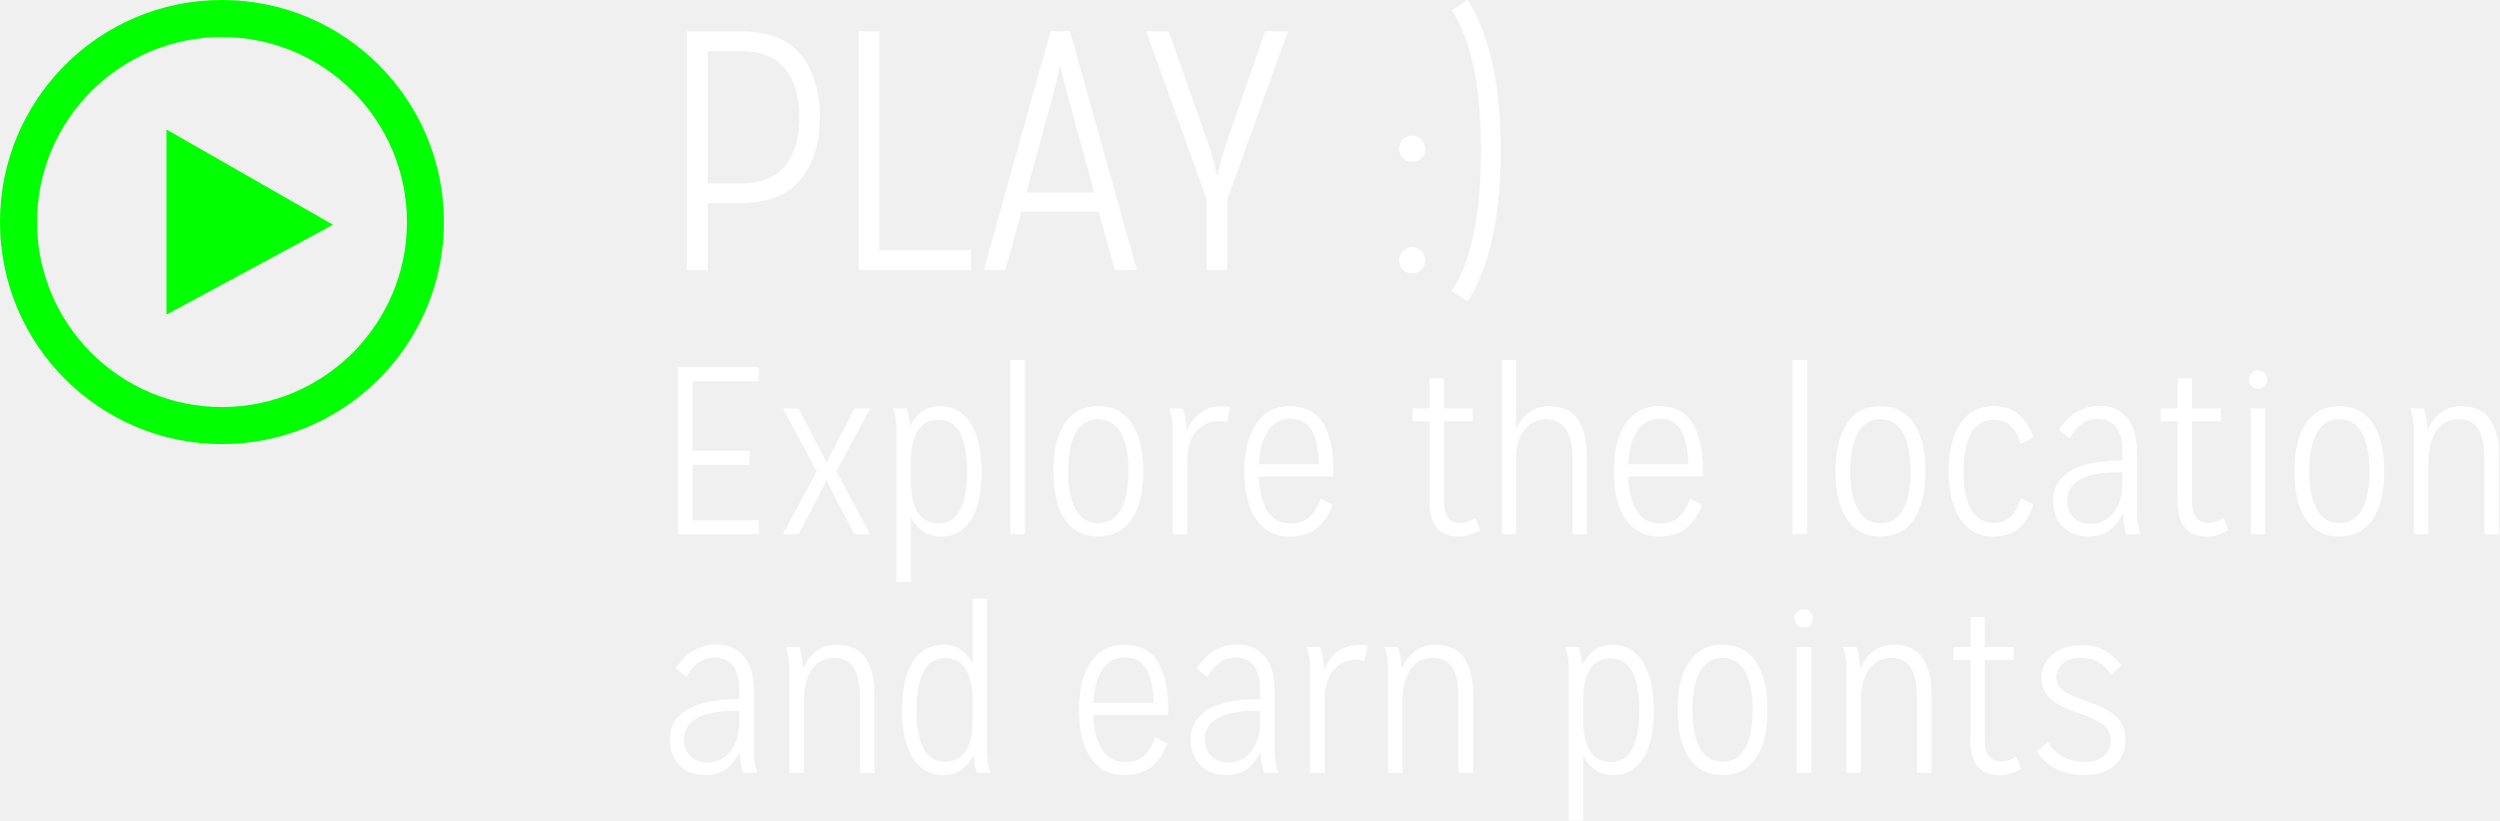
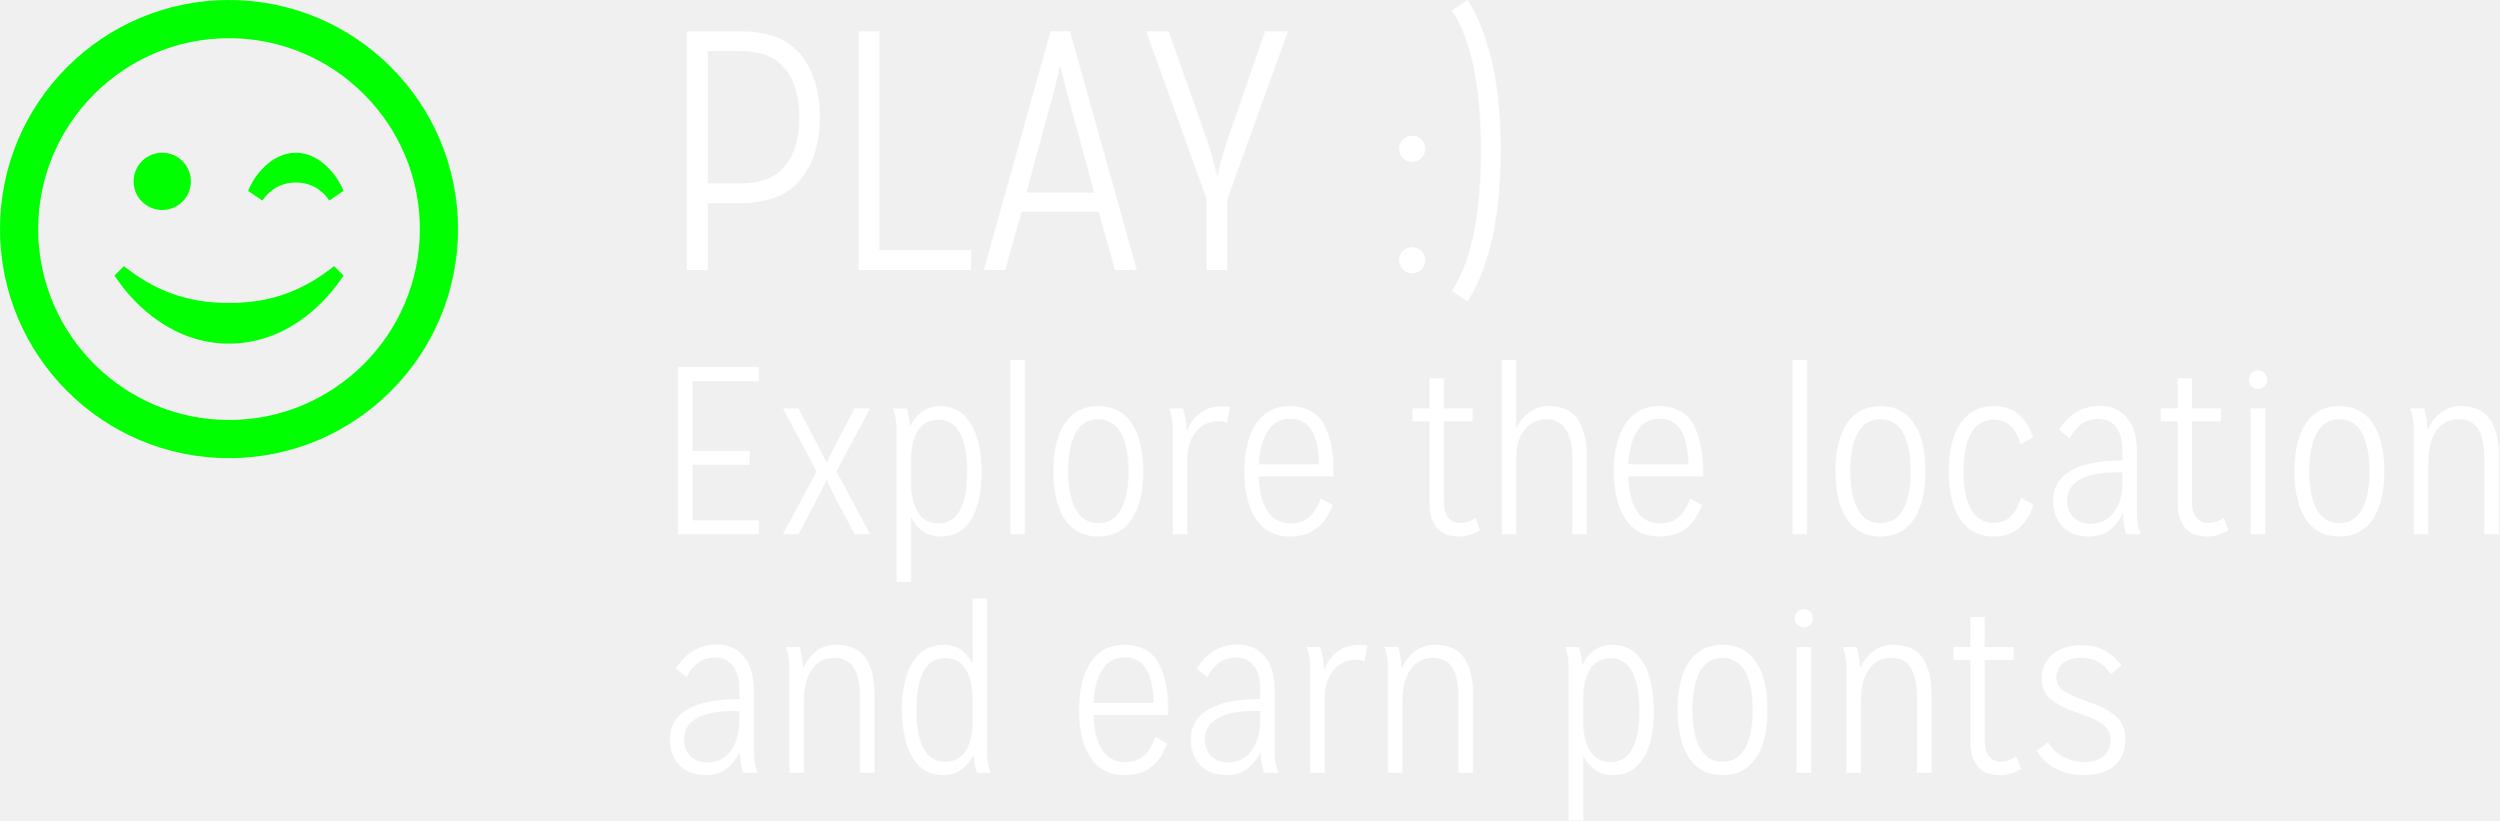
- <svg xmlns="http://www.w3.org/2000/svg" width="293.348" height="96.28" id="svg7916" version="1.1">
-   <defs id="defs7918" />
-   <g id="layer1" transform="translate(-218.8593,-533.7053)">
-     <g transform="translate(-1001.712,-59.9068)" id="g7664">
+ <svg xmlns="http://www.w3.org/2000/svg" width="293.348" height="96.28" id="svg9410" version="1.1">
+   <defs id="defs9412" />
+   <g id="layer1" transform="translate(-36.183,-381.3653)">
+     <g transform="translate(-1184.388,-212.2469)" id="g9319">
      <g style="font-size:40px;font-style:normal;font-weight:normal;line-height:100%;letter-spacing:0px;word-spacing:0px;fill:#ffffff;fill-opacity:1;stroke:none;font-family:Sans" id="text6251-3-0-38">
        <path d="m 1303.637,625.292 0,-7.84 4.04,0 c 3.197,-0.065 5.522,-1.035 6.975,-2.91 1.452,-1.875 2.167,-4.265 2.145,-7.17 0.022,-2.922 -0.682,-5.317 -2.11,-7.185 -1.428,-1.867 -3.712,-2.832 -6.85,-2.895 l -6.64,0 0,28 z m 0,-10.16 0,-15.52 4.04,0 c 2.327,0.033 4.032,0.747 5.115,2.14 1.083,1.393 1.617,3.267 1.605,5.62 0.012,2.353 -0.522,4.227 -1.6,5.62 -1.078,1.393 -2.772,2.107 -5.08,2.14 z" style="fill:#ffffff;font-family:Mission Gothic Light;-inkscape-font-specification:Mission Gothic Light" id="path7741" />
        <path d="m 1334.553,625.292 0,-2.32 -10.76,0 0,-25.68 -2.44,0 0,28 z" style="fill:#ffffff;font-family:Mission Gothic Light;-inkscape-font-specification:Mission Gothic Light" id="path7743" />
        <path d="m 1354.013,625.292 -7.84,-28 -2.28,0 -7.84,28 2.52,0 1.92,-6.84 9.04,0 1.92,6.84 z m -5,-9.08 -7.96,0 3.2,-11.76 c 0.187,-0.687 0.352,-1.353 0.495,-2 0.142,-0.647 0.217,-0.993 0.225,-1.04 l 0.08,0 c 0.01,0.047 0.091,0.393 0.245,1.04 0.154,0.647 0.326,1.313 0.515,2 z" style="fill:#ffffff;font-family:Mission Gothic Light;-inkscape-font-specification:Mission Gothic Light" id="path7745" />
        <path d="m 1364.636,625.292 0,-8.28 7.12,-19.72 -2.68,0 -4.6,13.28 c -0.268,0.799 -0.492,1.591 -0.675,2.375 -0.182,0.784 -0.278,1.206 -0.285,1.265 l -0.08,0 c -0.01,-0.059 -0.111,-0.481 -0.305,-1.265 -0.194,-0.784 -0.426,-1.576 -0.695,-2.375 l -4.68,-13.28 -2.64,0 7.08,19.64 0,8.36 z" style="fill:#ffffff;font-family:Mission Gothic Light;-inkscape-font-specification:Mission Gothic Light" id="path7747" />
        <path d="m 1387.881,624.172 c -0.01,-0.45 -0.16,-0.82 -0.45,-1.11 -0.29,-0.29 -0.66,-0.44 -1.11,-0.45 -0.431,0.01 -0.789,0.16 -1.075,0.45 -0.286,0.29 -0.434,0.66 -0.445,1.11 0.011,0.431 0.159,0.789 0.445,1.075 0.286,0.286 0.644,0.434 1.075,0.445 0.45,-0.011 0.82,-0.159 1.11,-0.445 0.29,-0.286 0.44,-0.644 0.45,-1.075 z m 0,-13.08 c -0.01,-0.45 -0.16,-0.82 -0.45,-1.11 -0.29,-0.29 -0.66,-0.44 -1.11,-0.45 -0.431,0.01 -0.789,0.16 -1.075,0.45 -0.286,0.29 -0.434,0.66 -0.445,1.11 0.011,0.431 0.159,0.789 0.445,1.075 0.286,0.286 0.644,0.434 1.075,0.445 0.45,-0.011 0.82,-0.159 1.11,-0.445 0.29,-0.286 0.44,-0.644 0.45,-1.075 z" style="fill:#ffffff;font-family:Mission Gothic Light;-inkscape-font-specification:Mission Gothic Light" id="path7749" />
        <path d="m 1392.824,628.972 c 1.038,-1.491 1.942,-3.669 2.71,-6.535 0.768,-2.866 1.172,-6.594 1.21,-11.185 -0.038,-4.57 -0.442,-8.28 -1.21,-11.13 -0.768,-2.85 -1.672,-5.02 -2.71,-6.51 l -1.84,1.24 c 1.036,1.453 1.864,3.537 2.485,6.25 0.621,2.713 0.939,6.097 0.955,10.15 -0.016,4.074 -0.334,7.476 -0.955,10.205 -0.621,2.729 -1.449,4.821 -2.485,6.275 z" style="fill:#ffffff;font-family:Mission Gothic Light;-inkscape-font-specification:Mission Gothic Light" id="path7751" />
        <path d="m 1309.653,656.292 0,-1.624 -7.784,0 0,-6.524 6.692,0 0,-1.624 -6.692,0 0,-8.176 7.784,0 0,-1.652 -9.492,0 0,19.6 z" style="font-size:28px;line-height:100%;fill:#ffffff;font-family:Mission Gothic Light;-inkscape-font-specification:Mission Gothic Light" id="path7753" />
        <path d="m 1322.706,656.292 -3.948,-7.364 3.948,-7.392 -1.82,0 -2.352,4.48 c -0.24,0.467 -0.439,0.863 -0.595,1.19 -0.156,0.327 -0.257,0.555 -0.301,0.686 l -0.056,0 c -0.058,-0.143 -0.166,-0.374 -0.326,-0.693 -0.159,-0.318 -0.359,-0.703 -0.599,-1.155 l -2.352,-4.508 -1.82,0 3.948,7.392 -3.948,7.364 1.82,0 2.352,-4.452 c 0.271,-0.52 0.492,-0.964 0.661,-1.33 0.17,-0.366 0.257,-0.558 0.263,-0.574 l 0.056,0 c 0,0.017 0.086,0.207 0.245,0.57 0.159,0.363 0.366,0.799 0.623,1.305 l 2.38,4.48 z" style="font-size:28px;line-height:100%;fill:#ffffff;font-family:Mission Gothic Light;-inkscape-font-specification:Mission Gothic Light" id="path7755" />
        <path d="m 1327.512,661.892 0,-5.488 c 0,-0.564 -0.01,-1.046 -0.014,-1.445 -0.01,-0.4 -0.013,-0.608 -0.014,-0.626 l 0.056,0 c 0.343,0.681 0.798,1.223 1.365,1.624 0.567,0.401 1.288,0.607 2.163,0.616 1.557,-0.024 2.734,-0.704 3.531,-2.04 0.797,-1.336 1.198,-3.186 1.2,-5.547 -0.01,-2.417 -0.432,-4.303 -1.267,-5.659 -0.835,-1.356 -2.028,-2.046 -3.577,-2.068 -0.904,0.02 -1.637,0.253 -2.201,0.696 -0.564,0.444 -0.997,0.977 -1.298,1.599 l -0.056,0 c -0.053,-0.537 -0.129,-1.003 -0.228,-1.396 -0.099,-0.394 -0.153,-0.6 -0.165,-0.619 l -1.624,0 c 0.054,0.09 0.135,0.344 0.241,0.763 0.107,0.419 0.166,0.967 0.178,1.645 l 0,17.948 z m 0,-14.392 c 0,-1.37 0.256,-2.48 0.78,-3.332 0.524,-0.852 1.338,-1.29 2.439,-1.316 1.194,0.027 2.054,0.589 2.583,1.687 0.528,1.098 0.787,2.57 0.777,4.417 0.011,1.87 -0.249,3.345 -0.78,4.424 -0.531,1.079 -1.401,1.63 -2.607,1.652 -1.15,-0.04 -1.972,-0.513 -2.467,-1.417 -0.495,-0.905 -0.737,-2 -0.724,-3.286 z" style="font-size:28px;line-height:100%;fill:#ffffff;font-family:Mission Gothic Light;-inkscape-font-specification:Mission Gothic Light" id="path7757" />
        <path d="m 1340.88,656.292 0,-20.44 -1.708,0 0,20.44 z" style="font-size:28px;line-height:100%;fill:#ffffff;font-family:Mission Gothic Light;-inkscape-font-specification:Mission Gothic Light" id="path7759" />
        <path d="m 1349.481,655.004 c -1.2,-0.025 -2.089,-0.584 -2.667,-1.676 -0.578,-1.093 -0.865,-2.568 -0.861,-4.427 0,-1.871 0.283,-3.351 0.861,-4.438 0.578,-1.087 1.466,-1.643 2.667,-1.666 1.214,0.023 2.111,0.579 2.692,1.666 0.58,1.087 0.869,2.567 0.865,4.438 0,1.884 -0.284,3.366 -0.865,4.448 -0.58,1.082 -1.478,1.634 -2.692,1.655 z m 0,1.568 c 1.74,-0.02 3.055,-0.701 3.948,-2.04 0.892,-1.34 1.341,-3.217 1.344,-5.631 0,-2.401 -0.452,-4.27 -1.344,-5.607 -0.892,-1.337 -2.208,-2.016 -3.948,-2.037 -1.726,0.021 -3.034,0.7 -3.923,2.037 -0.89,1.337 -1.336,3.206 -1.341,5.607 0,2.414 0.451,4.292 1.341,5.631 0.89,1.34 2.197,2.02 3.923,2.04 z" style="font-size:28px;line-height:100%;fill:#ffffff;font-family:Mission Gothic Light;-inkscape-font-specification:Mission Gothic Light" id="path7761" />
        <path d="m 1359.942,656.292 0,-8.792 c 0.02,-1.375 0.365,-2.461 1.036,-3.258 0.671,-0.797 1.548,-1.205 2.632,-1.221 0.198,0.002 0.383,0.019 0.556,0.052 0.173,0.033 0.324,0.072 0.452,0.116 l 0.336,-1.82 c -0.152,-0.028 -0.303,-0.049 -0.452,-0.063 -0.149,-0.014 -0.306,-0.021 -0.472,-0.021 -0.97,0.002 -1.802,0.243 -2.499,0.724 -0.697,0.481 -1.236,1.192 -1.617,2.131 l -0.056,0 c -0.03,-0.709 -0.103,-1.314 -0.221,-1.816 -0.117,-0.502 -0.184,-0.765 -0.2,-0.787 l -1.624,0 c 0.054,0.09 0.135,0.344 0.241,0.763 0.107,0.419 0.166,0.967 0.178,1.645 l 0,12.348 z" style="font-size:28px;line-height:100%;fill:#ffffff;font-family:Mission Gothic Light;-inkscape-font-specification:Mission Gothic Light" id="path7763" />
        <path d="m 1375.599,652.092 c -0.343,1.004 -0.799,1.746 -1.369,2.226 -0.57,0.479 -1.299,0.718 -2.188,0.714 -1.19,-0.016 -2.093,-0.509 -2.709,-1.477 -0.616,-0.968 -0.945,-2.315 -0.987,-4.039 l 8.764,0 0,-0.532 c 0.026,-2.331 -0.355,-4.193 -1.141,-5.586 -0.786,-1.393 -2.133,-2.107 -4.039,-2.142 -1.678,0.022 -2.977,0.706 -3.895,2.051 -0.919,1.345 -1.384,3.219 -1.397,5.621 0.011,2.413 0.472,4.286 1.386,5.617 0.913,1.332 2.215,2.007 3.906,2.026 1.303,-0.002 2.358,-0.313 3.164,-0.934 0.806,-0.621 1.441,-1.542 1.904,-2.761 z m -7.252,-4.004 c 0.085,-1.656 0.433,-2.957 1.043,-3.902 0.61,-0.946 1.476,-1.427 2.597,-1.445 1.178,0.011 2.035,0.479 2.569,1.403 0.534,0.925 0.817,2.239 0.847,3.944 z" style="font-size:28px;line-height:100%;fill:#ffffff;font-family:Mission Gothic Light;-inkscape-font-specification:Mission Gothic Light" id="path7765" />
        <path d="m 1393.757,654.36 c -0.231,0.185 -0.504,0.333 -0.819,0.445 -0.315,0.111 -0.63,0.169 -0.945,0.171 -0.62,-0.003 -1.095,-0.214 -1.428,-0.633 -0.333,-0.419 -0.5,-1.03 -0.504,-1.83 l 0,-9.464 3.388,0 0,-1.512 -3.388,0 0,-3.528 -1.68,0 0,3.528 -1.988,0 0,1.512 1.988,0 0,9.548 c -0.01,1.256 0.271,2.23 0.83,2.922 0.558,0.692 1.43,1.044 2.615,1.053 0.506,-0.007 0.971,-0.084 1.393,-0.231 0.422,-0.147 0.789,-0.322 1.099,-0.525 z" style="font-size:28px;line-height:100%;fill:#ffffff;font-family:Mission Gothic Light;-inkscape-font-specification:Mission Gothic Light" id="path7767" />
        <path d="m 1406.835,656.292 0,-9.1 c 0.031,-1.656 -0.276,-3.048 -0.92,-4.175 -0.645,-1.128 -1.812,-1.714 -3.503,-1.76 -0.87,0.007 -1.629,0.238 -2.275,0.693 -0.646,0.455 -1.167,1.092 -1.561,1.911 l -0.056,0 c 0,-0.032 0.01,-0.269 0.014,-0.71 0.01,-0.442 0.013,-0.895 0.014,-1.361 l 0,-5.936 -1.68,0 0,20.44 1.68,0 0,-9.072 c 0.02,-1.348 0.358,-2.418 1.015,-3.209 0.657,-0.792 1.513,-1.196 2.569,-1.214 1.008,0.02 1.764,0.428 2.268,1.225 0.504,0.797 0.756,1.863 0.756,3.199 l 0,9.072 z" style="font-size:28px;line-height:100%;fill:#ffffff;font-family:Mission Gothic Light;-inkscape-font-specification:Mission Gothic Light" id="path7769" />
        <path d="m 1418.966,652.092 c -0.343,1.004 -0.799,1.746 -1.369,2.226 -0.57,0.479 -1.299,0.718 -2.188,0.714 -1.19,-0.016 -2.093,-0.509 -2.709,-1.477 -0.616,-0.968 -0.945,-2.315 -0.987,-4.039 l 8.764,0 0,-0.532 c 0.026,-2.331 -0.355,-4.193 -1.141,-5.586 -0.786,-1.393 -2.133,-2.107 -4.039,-2.142 -1.678,0.022 -2.977,0.706 -3.895,2.051 -0.919,1.345 -1.384,3.219 -1.397,5.621 0.011,2.413 0.472,4.286 1.386,5.617 0.913,1.332 2.215,2.007 3.906,2.026 1.303,-0.002 2.358,-0.313 3.164,-0.934 0.806,-0.621 1.441,-1.542 1.904,-2.761 z m -7.252,-4.004 c 0.085,-1.656 0.433,-2.957 1.043,-3.902 0.61,-0.946 1.476,-1.427 2.597,-1.445 1.178,0.011 2.035,0.479 2.569,1.403 0.534,0.925 0.817,2.239 0.847,3.944 z" style="font-size:28px;line-height:100%;fill:#ffffff;font-family:Mission Gothic Light;-inkscape-font-specification:Mission Gothic Light" id="path7771" />
        <path d="m 1432.7,656.292 0,-20.44 -1.708,0 0,20.44 z" style="font-size:28px;line-height:100%;fill:#ffffff;font-family:Mission Gothic Light;-inkscape-font-specification:Mission Gothic Light" id="path7773" />
        <path d="m 1441.301,655.004 c -1.2,-0.025 -2.09,-0.584 -2.667,-1.676 -0.578,-1.093 -0.865,-2.568 -0.861,-4.427 0,-1.871 0.283,-3.351 0.861,-4.438 0.578,-1.087 1.466,-1.643 2.667,-1.666 1.214,0.023 2.111,0.579 2.691,1.666 0.58,1.087 0.869,2.567 0.865,4.438 0,1.884 -0.284,3.366 -0.865,4.448 -0.58,1.082 -1.478,1.634 -2.691,1.655 z m 0,1.568 c 1.739,-0.02 3.055,-0.701 3.948,-2.04 0.892,-1.34 1.341,-3.217 1.344,-5.631 0,-2.401 -0.452,-4.27 -1.344,-5.607 -0.892,-1.337 -2.208,-2.016 -3.948,-2.037 -1.726,0.021 -3.034,0.7 -3.924,2.037 -0.89,1.337 -1.336,3.206 -1.341,5.607 0,2.414 0.451,4.292 1.341,5.631 0.89,1.34 2.197,2.02 3.924,2.04 z" style="font-size:28px;line-height:100%;fill:#ffffff;font-family:Mission Gothic Light;-inkscape-font-specification:Mission Gothic Light" id="path7775" />
        <path d="m 1457.81,652.036 c -0.263,0.906 -0.654,1.62 -1.176,2.142 -0.521,0.521 -1.194,0.787 -2.016,0.798 -1.226,-0.023 -2.127,-0.572 -2.702,-1.648 -0.575,-1.076 -0.86,-2.543 -0.854,-4.399 0,-1.87 0.284,-3.345 0.865,-4.424 0.58,-1.079 1.478,-1.63 2.691,-1.652 0.824,0.008 1.493,0.265 2.009,0.77 0.516,0.505 0.891,1.21 1.127,2.114 l 1.484,-0.812 c -0.37,-1.133 -0.932,-2.024 -1.683,-2.674 -0.752,-0.65 -1.74,-0.981 -2.965,-0.994 -1.689,0.02 -2.987,0.701 -3.892,2.04 -0.905,1.34 -1.363,3.217 -1.372,5.631 0.01,2.413 0.461,4.286 1.361,5.617 0.9,1.332 2.201,2.007 3.902,2.026 1.24,-0.011 2.239,-0.346 2.999,-1.004 0.76,-0.659 1.319,-1.574 1.677,-2.747 z" style="font-size:28px;line-height:100%;fill:#ffffff;font-family:Mission Gothic Light;-inkscape-font-specification:Mission Gothic Light" id="path7777" />
        <path d="m 1471.88,656.292 c -0.056,-0.086 -0.141,-0.334 -0.256,-0.742 -0.115,-0.408 -0.179,-0.964 -0.193,-1.666 l 0,-7.308 c -0.026,-1.803 -0.443,-3.146 -1.25,-4.028 -0.807,-0.883 -1.846,-1.322 -3.119,-1.319 -0.947,-0.003 -1.832,0.227 -2.656,0.689 -0.824,0.463 -1.535,1.175 -2.131,2.138 l 1.26,1.008 c 0.335,-0.696 0.777,-1.25 1.326,-1.662 0.549,-0.412 1.208,-0.624 1.978,-0.633 0.88,-0.002 1.577,0.303 2.093,0.913 0.516,0.611 0.779,1.538 0.791,2.782 l 0,1.176 c -2.765,0.012 -4.816,0.429 -6.153,1.253 -1.337,0.824 -2.002,1.983 -1.995,3.479 0.012,1.265 0.387,2.277 1.127,3.034 0.74,0.758 1.773,1.146 3.101,1.165 1.055,-0.027 1.899,-0.309 2.53,-0.843 0.632,-0.535 1.104,-1.159 1.417,-1.872 0.051,0.66 0.124,1.216 0.221,1.669 0.096,0.453 0.163,0.709 0.2,0.766 z m -2.156,-6.02 c 0,1.328 -0.32,2.452 -0.952,3.374 -0.632,0.922 -1.566,1.402 -2.8,1.442 -0.751,-10e-4 -1.391,-0.23 -1.918,-0.686 -0.527,-0.456 -0.803,-1.133 -0.826,-2.03 0.01,-1.094 0.508,-1.923 1.494,-2.485 0.986,-0.562 2.402,-0.845 4.245,-0.847 0.252,10e-6 0.504,10e-6 0.756,0 z" style="font-size:28px;line-height:100%;fill:#ffffff;font-family:Mission Gothic Light;-inkscape-font-specification:Mission Gothic Light" id="path7779" />
        <path d="m 1481.585,654.36 c -0.231,0.185 -0.504,0.333 -0.819,0.445 -0.315,0.111 -0.63,0.169 -0.945,0.171 -0.62,-0.003 -1.095,-0.214 -1.428,-0.633 -0.333,-0.419 -0.5,-1.03 -0.504,-1.83 l 0,-9.464 3.388,0 0,-1.512 -3.388,0 0,-3.528 -1.68,0 0,3.528 -1.988,0 0,1.512 1.988,0 0,9.548 c -0.01,1.256 0.271,2.23 0.83,2.922 0.558,0.692 1.43,1.044 2.615,1.053 0.506,-0.007 0.971,-0.084 1.393,-0.231 0.422,-0.147 0.789,-0.322 1.099,-0.525 z" style="font-size:28px;line-height:100%;fill:#ffffff;font-family:Mission Gothic Light;-inkscape-font-specification:Mission Gothic Light" id="path7781" />
        <path d="m 1486.487,656.292 0,-14.756 -1.708,0 0,14.756 z m 0.224,-18.116 c -0.01,-0.315 -0.112,-0.574 -0.315,-0.777 -0.203,-0.203 -0.462,-0.308 -0.777,-0.315 -0.302,0.007 -0.552,0.112 -0.752,0.315 -0.2,0.203 -0.304,0.462 -0.311,0.777 0.01,0.302 0.111,0.552 0.311,0.752 0.2,0.2 0.451,0.304 0.752,0.311 0.315,-0.008 0.574,-0.111 0.777,-0.311 0.203,-0.2 0.308,-0.451 0.315,-0.752 z" style="font-size:28px;line-height:100%;fill:#ffffff;font-family:Mission Gothic Light;-inkscape-font-specification:Mission Gothic Light" id="path7783" />
        <path d="m 1495.168,655.004 c -1.2,-0.025 -2.089,-0.584 -2.667,-1.676 -0.578,-1.093 -0.865,-2.568 -0.861,-4.427 0,-1.871 0.283,-3.351 0.861,-4.438 0.578,-1.087 1.466,-1.643 2.667,-1.666 1.214,0.023 2.111,0.579 2.692,1.666 0.58,1.087 0.869,2.567 0.865,4.438 0,1.884 -0.284,3.366 -0.865,4.448 -0.58,1.082 -1.478,1.634 -2.692,1.655 z m 0,1.568 c 1.74,-0.02 3.055,-0.701 3.948,-2.04 0.892,-1.34 1.341,-3.217 1.344,-5.631 0,-2.401 -0.452,-4.27 -1.344,-5.607 -0.892,-1.337 -2.208,-2.016 -3.948,-2.037 -1.726,0.021 -3.034,0.7 -3.923,2.037 -0.89,1.337 -1.336,3.206 -1.341,5.607 0,2.414 0.451,4.292 1.341,5.631 0.89,1.34 2.197,2.02 3.923,2.04 z" style="font-size:28px;line-height:100%;fill:#ffffff;font-family:Mission Gothic Light;-inkscape-font-specification:Mission Gothic Light" id="path7785" />
        <path d="m 1513.917,656.292 0,-9.1 c 0.031,-1.656 -0.276,-3.048 -0.92,-4.175 -0.644,-1.128 -1.812,-1.714 -3.503,-1.76 -0.898,0.006 -1.678,0.246 -2.338,0.717 -0.66,0.472 -1.188,1.138 -1.582,1.998 l -0.056,0 c -0.028,-0.665 -0.097,-1.232 -0.206,-1.701 -0.109,-0.469 -0.171,-0.714 -0.185,-0.735 l -1.624,0 c 0.054,0.09 0.135,0.344 0.241,0.763 0.107,0.419 0.166,0.967 0.178,1.645 l 0,12.348 1.708,0 0,-8.512 c 0,-1.42 0.289,-2.598 0.875,-3.531 0.586,-0.934 1.479,-1.418 2.681,-1.452 1.143,0.019 1.937,0.457 2.384,1.316 0.446,0.859 0.66,2.025 0.64,3.5 l 0,8.68 z" style="font-size:28px;line-height:100%;fill:#ffffff;font-family:Mission Gothic Light;-inkscape-font-specification:Mission Gothic Light" id="path7787" />
        <path d="m 1309.513,684.292 c -0.055,-0.086 -0.141,-0.334 -0.256,-0.742 -0.115,-0.408 -0.179,-0.964 -0.193,-1.666 l 0,-7.308 c -0.026,-1.803 -0.443,-3.146 -1.25,-4.028 -0.807,-0.883 -1.846,-1.322 -3.119,-1.319 -0.947,-0.003 -1.832,0.227 -2.656,0.689 -0.824,0.463 -1.535,1.175 -2.131,2.138 l 1.26,1.008 c 0.335,-0.696 0.777,-1.25 1.327,-1.662 0.549,-0.412 1.208,-0.624 1.977,-0.633 0.88,-0.002 1.577,0.303 2.093,0.913 0.516,0.611 0.779,1.538 0.791,2.782 l 0,1.176 c -2.765,0.012 -4.816,0.429 -6.153,1.253 -1.337,0.824 -2.002,1.983 -1.995,3.479 0.012,1.265 0.387,2.277 1.127,3.034 0.74,0.758 1.773,1.146 3.101,1.165 1.055,-0.027 1.899,-0.309 2.53,-0.843 0.632,-0.535 1.104,-1.159 1.417,-1.872 0.051,0.66 0.124,1.216 0.221,1.669 0.096,0.453 0.163,0.709 0.2,0.766 z m -2.156,-6.02 c 0,1.328 -0.32,2.452 -0.952,3.374 -0.632,0.922 -1.566,1.402 -2.8,1.442 -0.751,-10e-4 -1.391,-0.23 -1.918,-0.686 -0.527,-0.456 -0.803,-1.133 -0.826,-2.03 0.01,-1.094 0.508,-1.923 1.494,-2.485 0.986,-0.562 2.401,-0.845 4.245,-0.847 0.252,10e-6 0.504,10e-6 0.756,0 z" style="font-size:28px;line-height:100%;fill:#ffffff;font-family:Mission Gothic Light;-inkscape-font-specification:Mission Gothic Light" id="path7789" />
        <path d="m 1323.222,684.292 0,-9.1 c 0.031,-1.656 -0.276,-3.048 -0.92,-4.175 -0.645,-1.128 -1.812,-1.714 -3.503,-1.76 -0.898,0.006 -1.678,0.246 -2.338,0.717 -0.66,0.472 -1.188,1.138 -1.582,1.998 l -0.056,0 c -0.029,-0.665 -0.097,-1.232 -0.206,-1.701 -0.109,-0.469 -0.171,-0.714 -0.185,-0.735 l -1.624,0 c 0.054,0.09 0.135,0.344 0.241,0.763 0.107,0.419 0.166,0.967 0.178,1.645 l 0,12.348 1.708,0 0,-8.512 c 0,-1.42 0.289,-2.598 0.875,-3.531 0.586,-0.934 1.479,-1.418 2.681,-1.452 1.143,0.019 1.937,0.457 2.384,1.316 0.446,0.859 0.66,2.025 0.64,3.5 l 0,8.68 z" style="font-size:28px;line-height:100%;fill:#ffffff;font-family:Mission Gothic Light;-inkscape-font-specification:Mission Gothic Light" id="path7791" />
        <path d="m 1336.859,684.292 c -0.042,-0.078 -0.119,-0.328 -0.231,-0.749 -0.112,-0.421 -0.175,-0.965 -0.189,-1.631 l 0,-18.06 -1.708,0 0,5.488 c 0,0.515 0.01,0.983 0.014,1.403 0.01,0.421 0.013,0.643 0.014,0.668 l -0.056,0 c -0.321,-0.641 -0.757,-1.158 -1.309,-1.55 -0.552,-0.393 -1.226,-0.594 -2.023,-0.605 -1.614,0.023 -2.838,0.705 -3.671,2.047 -0.834,1.342 -1.252,3.208 -1.256,5.596 0.01,2.402 0.426,4.276 1.253,5.621 0.827,1.345 2.015,2.029 3.563,2.051 0.93,-0.02 1.681,-0.253 2.251,-0.7 0.57,-0.447 1.005,-0.988 1.306,-1.624 l 0.056,0 c 0.026,0.544 0.086,1.003 0.182,1.379 0.096,0.376 0.156,0.597 0.182,0.665 z m -2.128,-5.824 c 0,1.353 -0.271,2.441 -0.808,3.265 -0.537,0.824 -1.332,1.248 -2.384,1.27 -1.207,-0.023 -2.076,-0.579 -2.607,-1.666 -0.531,-1.087 -0.791,-2.567 -0.78,-4.438 -0.011,-1.846 0.249,-3.313 0.78,-4.403 0.531,-1.09 1.401,-1.647 2.607,-1.673 1.162,0.041 1.988,0.519 2.478,1.435 0.49,0.916 0.728,2.024 0.714,3.325 z" style="font-size:28px;line-height:100%;fill:#ffffff;font-family:Mission Gothic Light;-inkscape-font-specification:Mission Gothic Light" id="path7793" />
        <path d="m 1356.184,680.092 c -0.342,1.004 -0.799,1.746 -1.369,2.226 -0.57,0.479 -1.299,0.718 -2.187,0.714 -1.19,-0.016 -2.093,-0.509 -2.709,-1.477 -0.616,-0.968 -0.945,-2.315 -0.987,-4.039 l 8.764,0 0,-0.532 c 0.026,-2.331 -0.355,-4.193 -1.141,-5.586 -0.786,-1.393 -2.133,-2.107 -4.039,-2.142 -1.678,0.022 -2.977,0.706 -3.896,2.051 -0.919,1.345 -1.384,3.219 -1.397,5.621 0.01,2.413 0.472,4.286 1.386,5.617 0.913,1.332 2.216,2.007 3.906,2.026 1.303,-0.002 2.358,-0.313 3.164,-0.934 0.806,-0.621 1.441,-1.542 1.904,-2.761 z m -7.252,-4.004 c 0.085,-1.656 0.433,-2.957 1.043,-3.902 0.61,-0.946 1.476,-1.427 2.597,-1.445 1.178,0.011 2.035,0.479 2.569,1.403 0.534,0.925 0.817,2.239 0.847,3.944 z" style="font-size:28px;line-height:100%;fill:#ffffff;font-family:Mission Gothic Light;-inkscape-font-specification:Mission Gothic Light" id="path7795" />
        <path d="m 1370.653,684.292 c -0.055,-0.086 -0.141,-0.334 -0.256,-0.742 -0.115,-0.408 -0.179,-0.964 -0.193,-1.666 l 0,-7.308 c -0.026,-1.803 -0.443,-3.146 -1.25,-4.028 -0.807,-0.883 -1.846,-1.322 -3.118,-1.319 -0.947,-0.003 -1.832,0.227 -2.656,0.689 -0.824,0.463 -1.535,1.175 -2.131,2.138 l 1.26,1.008 c 0.335,-0.696 0.778,-1.25 1.327,-1.662 0.549,-0.412 1.208,-0.624 1.978,-0.633 0.88,-0.002 1.577,0.303 2.093,0.913 0.516,0.611 0.779,1.538 0.791,2.782 l 0,1.176 c -2.765,0.012 -4.816,0.429 -6.153,1.253 -1.337,0.824 -2.002,1.983 -1.995,3.479 0.012,1.265 0.387,2.277 1.127,3.034 0.74,0.758 1.773,1.146 3.101,1.165 1.055,-0.027 1.899,-0.309 2.53,-0.843 0.632,-0.535 1.104,-1.159 1.417,-1.872 0.051,0.66 0.124,1.216 0.221,1.669 0.096,0.453 0.163,0.709 0.2,0.766 z m -2.156,-6.02 c 0,1.328 -0.32,2.452 -0.952,3.374 -0.632,0.922 -1.566,1.402 -2.8,1.442 -0.751,-10e-4 -1.391,-0.23 -1.918,-0.686 -0.527,-0.456 -0.803,-1.133 -0.826,-2.03 0.01,-1.094 0.508,-1.923 1.494,-2.485 0.986,-0.562 2.401,-0.845 4.245,-0.847 0.252,10e-6 0.504,10e-6 0.756,0 z" style="font-size:28px;line-height:100%;fill:#ffffff;font-family:Mission Gothic Light;-inkscape-font-specification:Mission Gothic Light" id="path7797" />
        <path d="m 1376.075,684.292 0,-8.792 c 0.02,-1.375 0.365,-2.461 1.036,-3.258 0.671,-0.797 1.548,-1.205 2.632,-1.221 0.198,0.002 0.383,0.019 0.556,0.052 0.173,0.033 0.324,0.072 0.452,0.116 l 0.336,-1.82 c -0.152,-0.028 -0.303,-0.049 -0.452,-0.063 -0.149,-0.014 -0.306,-0.021 -0.472,-0.021 -0.97,0.002 -1.802,0.243 -2.499,0.724 -0.697,0.481 -1.236,1.192 -1.617,2.131 l -0.056,0 c -0.03,-0.709 -0.103,-1.314 -0.221,-1.816 -0.117,-0.502 -0.184,-0.765 -0.2,-0.787 l -1.624,0 c 0.054,0.09 0.135,0.344 0.241,0.763 0.107,0.419 0.166,0.967 0.178,1.645 l 0,12.348 z" style="font-size:28px;line-height:100%;fill:#ffffff;font-family:Mission Gothic Light;-inkscape-font-specification:Mission Gothic Light" id="path7799" />
        <path d="m 1393.495,684.292 0,-9.1 c 0.031,-1.656 -0.276,-3.048 -0.92,-4.175 -0.645,-1.128 -1.812,-1.714 -3.503,-1.76 -0.898,0.006 -1.678,0.246 -2.338,0.717 -0.66,0.472 -1.188,1.138 -1.582,1.998 l -0.056,0 c -0.029,-0.665 -0.097,-1.232 -0.206,-1.701 -0.109,-0.469 -0.171,-0.714 -0.185,-0.735 l -1.624,0 c 0.054,0.09 0.135,0.344 0.241,0.763 0.107,0.419 0.166,0.967 0.178,1.645 l 0,12.348 1.708,0 0,-8.512 c 0,-1.42 0.289,-2.598 0.875,-3.531 0.586,-0.934 1.479,-1.418 2.681,-1.452 1.143,0.019 1.937,0.457 2.384,1.316 0.446,0.859 0.66,2.025 0.64,3.5 l 0,8.68 z" style="font-size:28px;line-height:100%;fill:#ffffff;font-family:Mission Gothic Light;-inkscape-font-specification:Mission Gothic Light" id="path7801" />
        <path d="m 1406.426,689.892 0,-5.488 c 0,-0.564 -0.01,-1.046 -0.014,-1.445 -0.01,-0.4 -0.013,-0.608 -0.014,-0.626 l 0.056,0 c 0.343,0.681 0.798,1.223 1.365,1.624 0.567,0.401 1.288,0.607 2.163,0.616 1.557,-0.024 2.734,-0.704 3.531,-2.04 0.797,-1.336 1.198,-3.186 1.2,-5.547 -0.01,-2.417 -0.432,-4.303 -1.267,-5.659 -0.835,-1.356 -2.028,-2.046 -3.577,-2.068 -0.904,0.02 -1.637,0.253 -2.201,0.696 -0.564,0.444 -0.997,0.977 -1.298,1.599 l -0.056,0 c -0.053,-0.537 -0.129,-1.003 -0.228,-1.396 -0.099,-0.394 -0.153,-0.6 -0.165,-0.619 l -1.624,0 c 0.054,0.09 0.135,0.344 0.241,0.763 0.107,0.419 0.166,0.967 0.178,1.645 l 0,17.948 z m 0,-14.392 c 0,-1.37 0.256,-2.48 0.78,-3.332 0.524,-0.852 1.338,-1.29 2.439,-1.316 1.193,0.027 2.054,0.589 2.583,1.687 0.528,1.098 0.787,2.57 0.777,4.417 0.011,1.87 -0.249,3.345 -0.78,4.424 -0.531,1.079 -1.401,1.63 -2.607,1.652 -1.15,-0.04 -1.972,-0.513 -2.467,-1.417 -0.495,-0.905 -0.737,-2 -0.725,-3.286 z" style="font-size:28px;line-height:100%;fill:#ffffff;font-family:Mission Gothic Light;-inkscape-font-specification:Mission Gothic Light" id="path7803" />
        <path d="m 1422.762,683.004 c -1.2,-0.025 -2.09,-0.584 -2.667,-1.676 -0.578,-1.093 -0.865,-2.568 -0.861,-4.427 0,-1.871 0.283,-3.351 0.861,-4.438 0.578,-1.087 1.466,-1.643 2.667,-1.666 1.214,0.023 2.111,0.579 2.692,1.666 0.58,1.087 0.869,2.567 0.864,4.438 0,1.884 -0.284,3.366 -0.864,4.448 -0.581,1.082 -1.478,1.634 -2.692,1.655 z m 0,1.568 c 1.74,-0.02 3.055,-0.701 3.948,-2.04 0.892,-1.34 1.341,-3.217 1.344,-5.631 0,-2.401 -0.452,-4.27 -1.344,-5.607 -0.892,-1.337 -2.208,-2.016 -3.948,-2.037 -1.726,0.021 -3.034,0.7 -3.924,2.037 -0.889,1.337 -1.336,3.206 -1.34,5.607 0,2.414 0.451,4.292 1.34,5.631 0.89,1.34 2.197,2.02 3.924,2.04 z" style="font-size:28px;line-height:100%;fill:#ffffff;font-family:Mission Gothic Light;-inkscape-font-specification:Mission Gothic Light" id="path7805" />
        <path d="m 1433.167,684.292 0,-14.756 -1.708,0 0,14.756 z m 0.224,-18.116 c -0.01,-0.315 -0.112,-0.574 -0.315,-0.777 -0.203,-0.203 -0.462,-0.308 -0.777,-0.315 -0.302,0.007 -0.552,0.112 -0.752,0.315 -0.2,0.203 -0.304,0.462 -0.311,0.777 0.01,0.302 0.111,0.552 0.311,0.752 0.2,0.2 0.451,0.304 0.752,0.311 0.315,-0.008 0.574,-0.111 0.777,-0.311 0.203,-0.2 0.308,-0.451 0.315,-0.752 z" style="font-size:28px;line-height:100%;fill:#ffffff;font-family:Mission Gothic Light;-inkscape-font-specification:Mission Gothic Light" id="path7807" />
        <path d="m 1447.308,684.292 0,-9.1 c 0.031,-1.656 -0.276,-3.048 -0.92,-4.175 -0.645,-1.128 -1.812,-1.714 -3.503,-1.76 -0.898,0.006 -1.678,0.246 -2.338,0.717 -0.66,0.472 -1.188,1.138 -1.582,1.998 l -0.056,0 c -0.029,-0.665 -0.097,-1.232 -0.206,-1.701 -0.109,-0.469 -0.171,-0.714 -0.185,-0.735 l -1.624,0 c 0.054,0.09 0.135,0.344 0.241,0.763 0.107,0.419 0.166,0.967 0.178,1.645 l 0,12.348 1.708,0 0,-8.512 c 0,-1.42 0.289,-2.598 0.875,-3.531 0.586,-0.934 1.479,-1.418 2.681,-1.452 1.143,0.019 1.937,0.457 2.384,1.316 0.446,0.859 0.66,2.025 0.64,3.5 l 0,8.68 z" style="font-size:28px;line-height:100%;fill:#ffffff;font-family:Mission Gothic Light;-inkscape-font-specification:Mission Gothic Light" id="path7809" />
        <path d="m 1457.249,682.36 c -0.231,0.185 -0.504,0.333 -0.819,0.445 -0.315,0.111 -0.63,0.169 -0.945,0.171 -0.62,-0.003 -1.095,-0.214 -1.428,-0.633 -0.333,-0.419 -0.5,-1.03 -0.504,-1.83 l 0,-9.464 3.388,0 0,-1.512 -3.388,0 0,-3.528 -1.68,0 0,3.528 -1.988,0 0,1.512 1.988,0 0,9.548 c -0.01,1.256 0.271,2.23 0.83,2.922 0.558,0.692 1.43,1.044 2.614,1.053 0.506,-0.007 0.971,-0.084 1.393,-0.231 0.422,-0.147 0.789,-0.322 1.099,-0.525 z" style="font-size:28px;line-height:100%;fill:#ffffff;font-family:Mission Gothic Light;-inkscape-font-specification:Mission Gothic Light" id="path7811" />
        <path d="m 1469.599,671.664 c -0.614,-0.784 -1.297,-1.372 -2.047,-1.764 -0.751,-0.392 -1.664,-0.588 -2.74,-0.588 -1.392,0.025 -2.5,0.396 -3.325,1.113 -0.825,0.718 -1.247,1.634 -1.267,2.751 0.042,1.168 0.465,2.043 1.269,2.625 0.804,0.582 1.734,1.044 2.791,1.386 1.057,0.342 1.988,0.738 2.791,1.186 0.803,0.449 1.226,1.124 1.269,2.026 -0.012,0.857 -0.296,1.509 -0.851,1.956 -0.555,0.447 -1.307,0.673 -2.257,0.675 -0.884,-0.005 -1.706,-0.212 -2.464,-0.619 -0.758,-0.408 -1.356,-0.985 -1.792,-1.732 -0.212,0.183 -0.432,0.363 -0.658,0.542 -0.226,0.179 -0.446,0.353 -0.658,0.521 0.577,0.926 1.348,1.629 2.313,2.107 0.965,0.478 2.023,0.719 3.174,0.721 1.528,-0.004 2.728,-0.367 3.598,-1.088 0.87,-0.722 1.314,-1.777 1.33,-3.167 -0.042,-1.225 -0.465,-2.15 -1.269,-2.774 -0.803,-0.624 -1.734,-1.112 -2.791,-1.464 -1.057,-0.352 -1.988,-0.734 -2.791,-1.144 -0.803,-0.41 -1.226,-1.015 -1.269,-1.813 0.02,-0.734 0.294,-1.303 0.823,-1.708 0.528,-0.405 1.187,-0.61 1.977,-0.616 0.813,-0.003 1.504,0.151 2.072,0.462 0.568,0.311 1.091,0.801 1.568,1.47 z" style="font-size:28px;line-height:100%;fill:#ffffff;font-family:Mission Gothic Light;-inkscape-font-specification:Mission Gothic Light" id="path7813" />
      </g>
-       <path style="fill:#00ff00" d="m 1246.624,597.954 c 11.972,0 21.711,9.74 21.711,21.711 0,11.972 -9.74,21.711 -21.711,21.711 -11.972,0 -21.711,-9.74 -21.711,-21.711 0,-11.972 9.74,-21.711 21.711,-21.711 z m 0,-4.342 c -14.388,0 -26.053,11.665 -26.053,26.053 0,14.388 11.665,26.053 26.053,26.053 14.388,0 26.053,-11.665 26.053,-26.053 0,-14.388 -11.665,-26.053 -26.053,-26.053 z m -6.513,36.909 v -21.711 l 19.54,11.173 -19.54,10.539 z" id="path7501-9" />
+       <path id="path9226" d="m 1247.451,598.092 c 12.351,0 22.4,10.049 22.4,22.4 0,12.351 -10.049,22.4 -22.4,22.4 -12.351,0 -22.4,-10.049 -22.4,-22.4 0,-12.351 10.049,-22.4 22.4,-22.4 z m 0,-4.48 c -14.845,0 -26.88,12.036 -26.88,26.88 0,14.845 12.036,26.88 26.88,26.88 14.845,0 26.88,-12.036 26.88,-26.88 0,-14.845 -12.036,-26.88 -26.88,-26.88 z m 12.338,31.228 c -3.389,2.677 -7.11,4.325 -12.336,4.325 -5.23,0 -8.951,-1.649 -12.34,-4.325 l -1.102,1.104 c 2.525,3.853 7.168,7.988 13.442,7.988 6.272,0 10.913,-4.135 13.438,-7.988 l -1.102,-1.104 z m -20.178,-13.308 c -1.855,0 -3.36,1.503 -3.36,3.36 0,1.857 1.505,3.36 3.36,3.36 1.855,0 3.36,-1.503 3.36,-3.36 0,-1.857 -1.505,-3.36 -3.36,-3.36 z m 21.28,4.484 -1.691,1.133 c 0,0 -1.127,-2.124 -3.911,-2.124 -2.704,0 -3.909,2.124 -3.909,2.124 l -1.689,-1.133 c 0.629,-1.676 2.699,-4.484 5.598,-4.484 2.901,0 4.968,2.809 5.602,4.484 z" style="fill:#00ff00" />
    </g>
  </g>
</svg>
